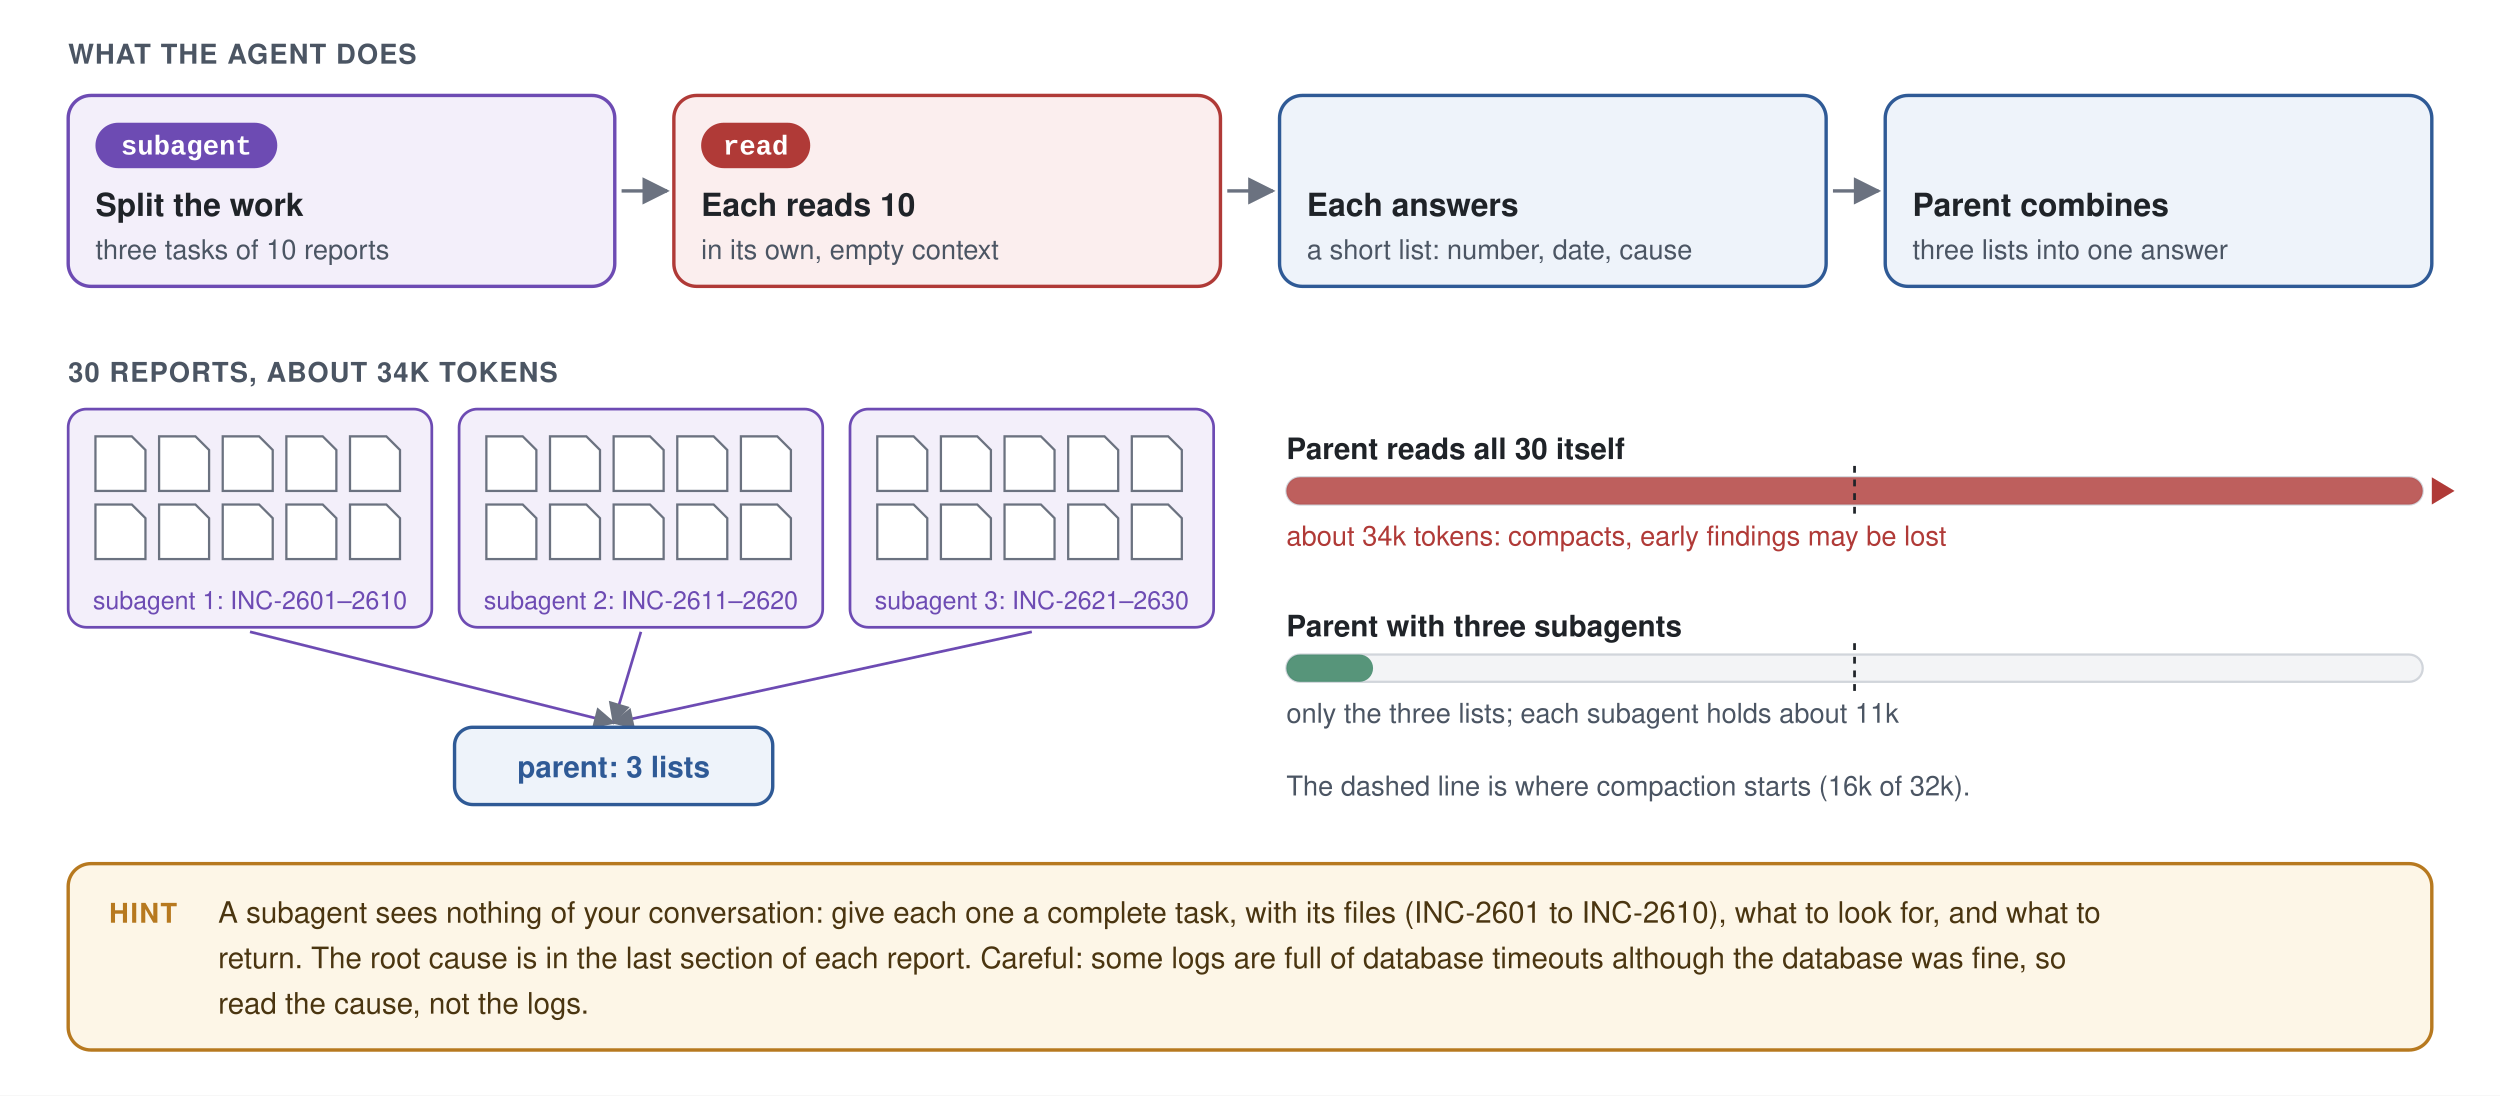
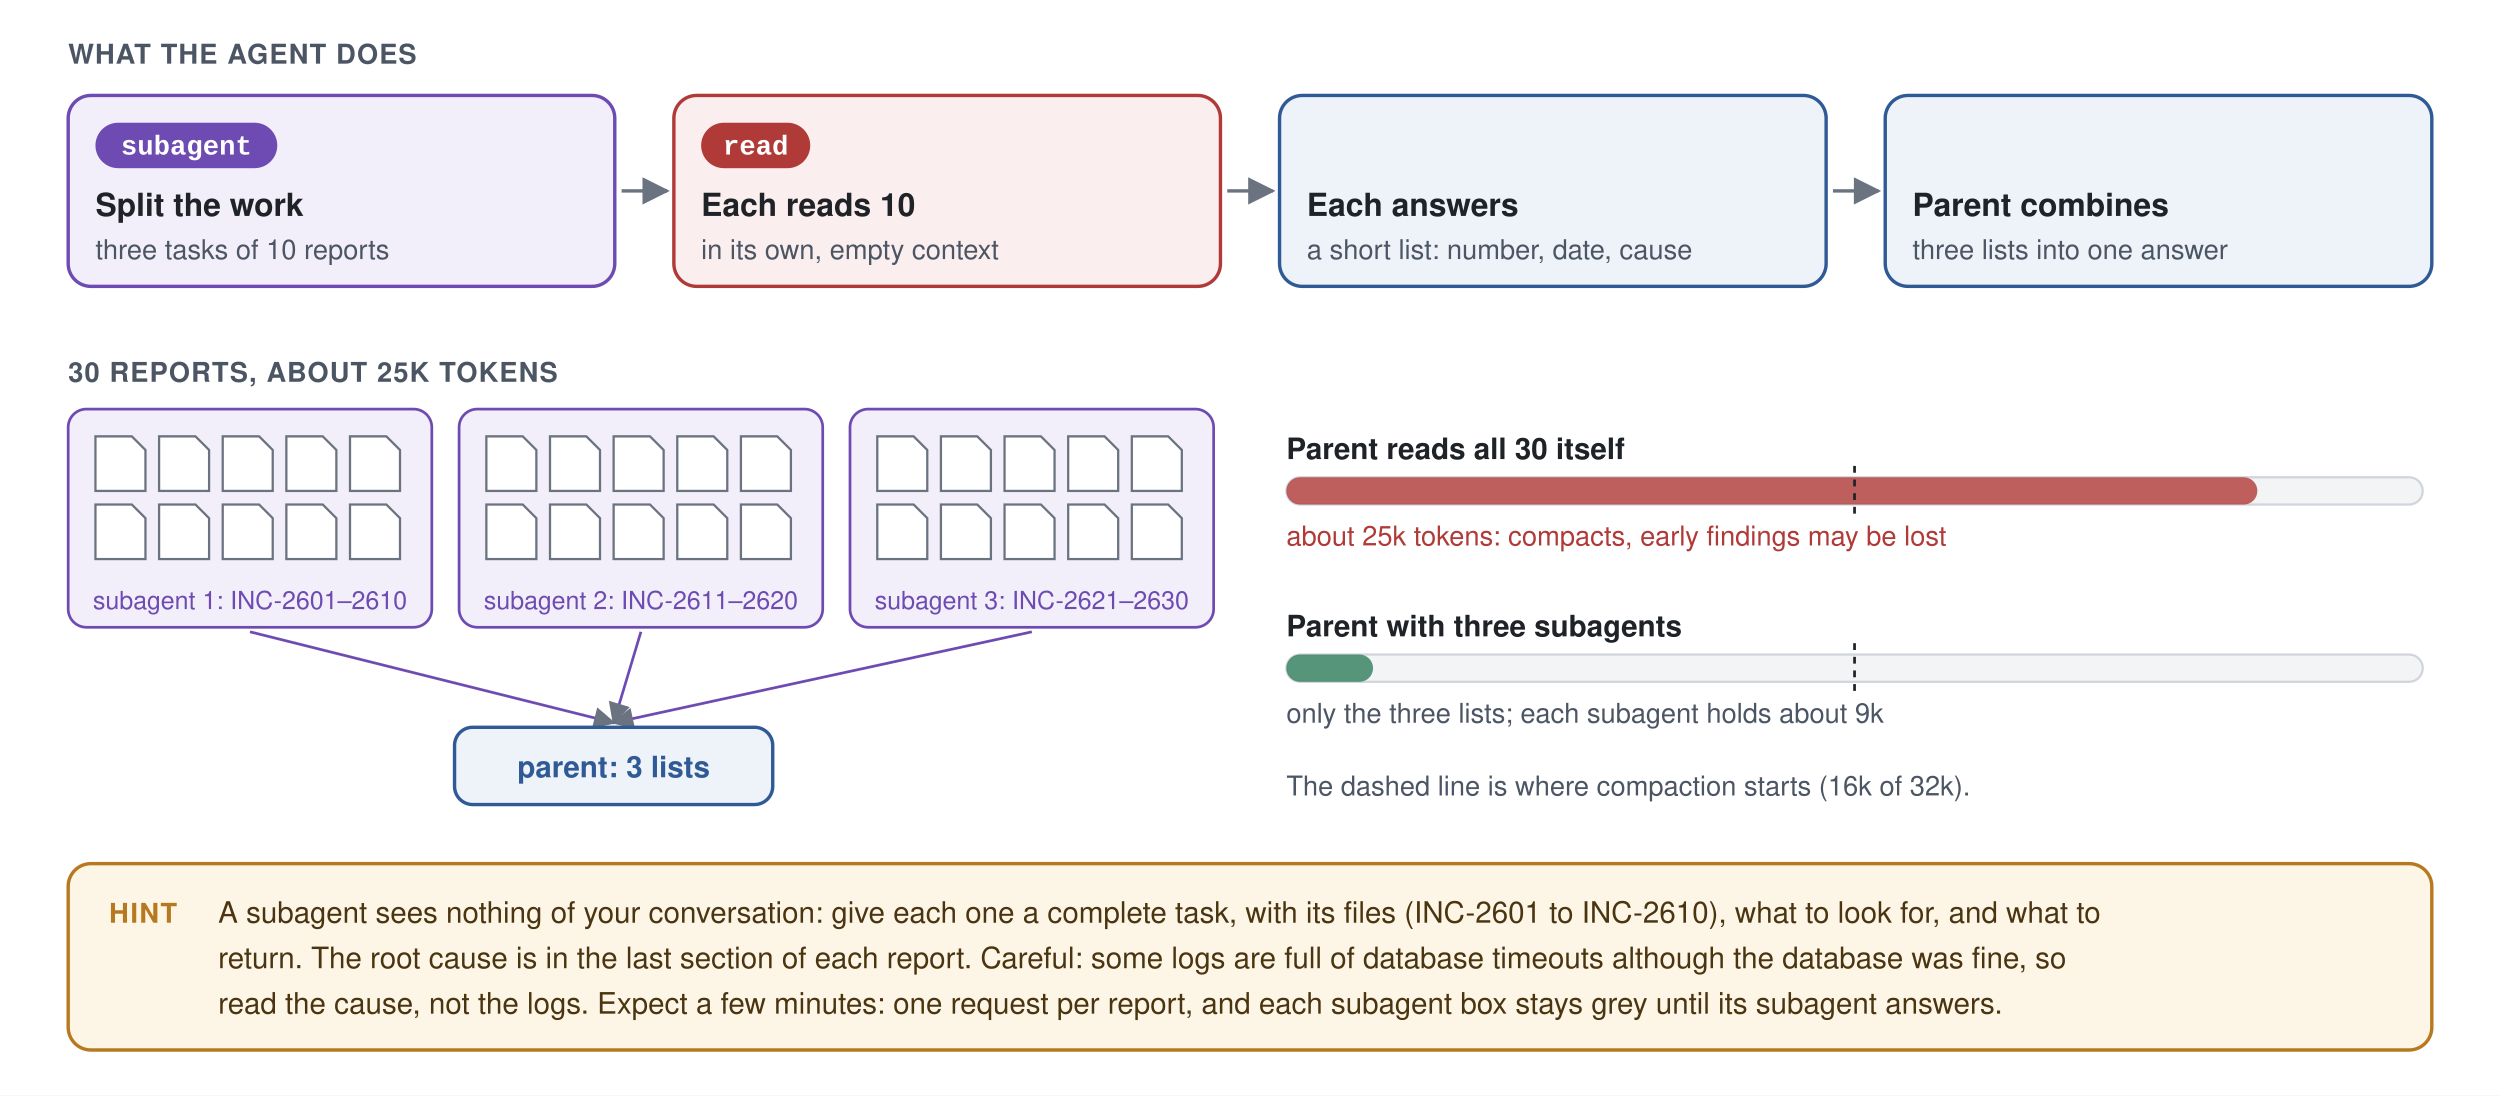
<svg xmlns="http://www.w3.org/2000/svg" width="1100" height="482" viewBox="0 0 1100 482" font-family="-apple-system, 'Segoe UI', Helvetica, Arial, sans-serif" font-size="14">
  <defs>
    <marker id="arrow" viewBox="0 0 10 10" refX="9" refY="5" markerWidth="8" markerHeight="8" orient="auto-start-reverse">
      <path d="M 0 0 L 10 5 L 0 10 z" fill="#6b7280" />
    </marker>
  </defs>
  <rect width="100%" height="100%" fill="#ffffff" />
  <text x="30" y="28" fill="#4b5563" font-size="12" font-weight="700" letter-spacing="0.5">WHAT THE AGENT DOES</text>
  <rect x="30.0" y="42" width="240.5" height="84" rx="10" fill="#f3effa" stroke="#6d4bb3" stroke-width="1.5" />
  <rect x="42.0" y="54" width="80" height="20" rx="10" fill="#6d4bb3" />
  <text x="82.0" y="68" fill="#fff" font-size="12" font-weight="700" text-anchor="middle" font-family="ui-monospace, SFMono-Regular, Menlo, Consolas, 'Liberation Mono', monospace">subagent</text>
  <text x="42.0" y="95" fill="#1f2328" font-size="14" font-weight="700" text-anchor="start">Split the work</text>
  <text x="42.0" y="114" fill="#4b5563" font-size="12" font-weight="400" text-anchor="start">three tasks of 10 reports</text>
  <rect x="296.5" y="42" width="240.5" height="84" rx="10" fill="#fbeeee" stroke="#b03a37" stroke-width="1.5" />
  <rect x="308.5" y="54" width="48" height="20" rx="10" fill="#b03a37" />
  <text x="332.5" y="68" fill="#fff" font-size="12" font-weight="700" text-anchor="middle" font-family="ui-monospace, SFMono-Regular, Menlo, Consolas, 'Liberation Mono', monospace">read</text>
  <text x="308.5" y="95" fill="#1f2328" font-size="14" font-weight="700" text-anchor="start">Each reads 10</text>
  <text x="308.5" y="114" fill="#4b5563" font-size="12" font-weight="400" text-anchor="start">in its own, empty context</text>
  <line x1="273.5" y1="84" x2="293.5" y2="84" stroke="#6b7280" stroke-width="1.5" marker-end="url(#arrow)" />
  <rect x="563.0" y="42" width="240.5" height="84" rx="10" fill="#eef3fa" stroke="#2f5a96" stroke-width="1.5" />
  <text x="575.0" y="95" fill="#1f2328" font-size="14" font-weight="700" text-anchor="start">Each answers</text>
  <text x="575.0" y="114" fill="#4b5563" font-size="12" font-weight="400" text-anchor="start">a short list: number, date, cause</text>
  <line x1="540.0" y1="84" x2="560.0" y2="84" stroke="#6b7280" stroke-width="1.5" marker-end="url(#arrow)" />
  <rect x="829.5" y="42" width="240.5" height="84" rx="10" fill="#eef3fa" stroke="#2f5a96" stroke-width="1.5" />
  <text x="841.5" y="95" fill="#1f2328" font-size="14" font-weight="700" text-anchor="start">Parent combines</text>
  <text x="841.5" y="114" fill="#4b5563" font-size="12" font-weight="400" text-anchor="start">three lists into one answer</text>
  <line x1="806.5" y1="84" x2="826.5" y2="84" stroke="#6b7280" stroke-width="1.5" marker-end="url(#arrow)" />
-   <text x="30" y="168" fill="#4b5563" font-size="12" font-weight="700" letter-spacing="0.5">30 REPORTS, ABOUT 34K TOKENS</text>
+   <text x="30" y="168" fill="#4b5563" font-size="12" font-weight="700" letter-spacing="0.5">30 REPORTS, ABOUT 25K TOKENS</text>
  <rect x="30" y="180" width="160" height="96" rx="8" fill="#f3effa" stroke="#6d4bb3" stroke-width="1.2" />
  <path d="M 42 192 h 16 l 6 6 v 18 h -22 z" fill="#ffffff" stroke="#6b7280" stroke-width="1" />
  <path d="M 70 192 h 16 l 6 6 v 18 h -22 z" fill="#ffffff" stroke="#6b7280" stroke-width="1" />
  <path d="M 98 192 h 16 l 6 6 v 18 h -22 z" fill="#ffffff" stroke="#6b7280" stroke-width="1" />
  <path d="M 126 192 h 16 l 6 6 v 18 h -22 z" fill="#ffffff" stroke="#6b7280" stroke-width="1" />
  <path d="M 154 192 h 16 l 6 6 v 18 h -22 z" fill="#ffffff" stroke="#6b7280" stroke-width="1" />
  <path d="M 42 222 h 16 l 6 6 v 18 h -22 z" fill="#ffffff" stroke="#6b7280" stroke-width="1" />
  <path d="M 70 222 h 16 l 6 6 v 18 h -22 z" fill="#ffffff" stroke="#6b7280" stroke-width="1" />
  <path d="M 98 222 h 16 l 6 6 v 18 h -22 z" fill="#ffffff" stroke="#6b7280" stroke-width="1" />
  <path d="M 126 222 h 16 l 6 6 v 18 h -22 z" fill="#ffffff" stroke="#6b7280" stroke-width="1" />
  <path d="M 154 222 h 16 l 6 6 v 18 h -22 z" fill="#ffffff" stroke="#6b7280" stroke-width="1" />
  <text x="110" y="268" fill="#6d4bb3" font-size="11" font-weight="400" text-anchor="middle">subagent 1: INC-2601–2610</text>
  <line x1="110" y1="278" x2="270" y2="318" stroke="#6d4bb3" stroke-width="1.2" marker-end="url(#arrow)" />
  <rect x="202" y="180" width="160" height="96" rx="8" fill="#f3effa" stroke="#6d4bb3" stroke-width="1.2" />
  <path d="M 214 192 h 16 l 6 6 v 18 h -22 z" fill="#ffffff" stroke="#6b7280" stroke-width="1" />
  <path d="M 242 192 h 16 l 6 6 v 18 h -22 z" fill="#ffffff" stroke="#6b7280" stroke-width="1" />
  <path d="M 270 192 h 16 l 6 6 v 18 h -22 z" fill="#ffffff" stroke="#6b7280" stroke-width="1" />
  <path d="M 298 192 h 16 l 6 6 v 18 h -22 z" fill="#ffffff" stroke="#6b7280" stroke-width="1" />
  <path d="M 326 192 h 16 l 6 6 v 18 h -22 z" fill="#ffffff" stroke="#6b7280" stroke-width="1" />
  <path d="M 214 222 h 16 l 6 6 v 18 h -22 z" fill="#ffffff" stroke="#6b7280" stroke-width="1" />
  <path d="M 242 222 h 16 l 6 6 v 18 h -22 z" fill="#ffffff" stroke="#6b7280" stroke-width="1" />
  <path d="M 270 222 h 16 l 6 6 v 18 h -22 z" fill="#ffffff" stroke="#6b7280" stroke-width="1" />
  <path d="M 298 222 h 16 l 6 6 v 18 h -22 z" fill="#ffffff" stroke="#6b7280" stroke-width="1" />
  <path d="M 326 222 h 16 l 6 6 v 18 h -22 z" fill="#ffffff" stroke="#6b7280" stroke-width="1" />
  <text x="282" y="268" fill="#6d4bb3" font-size="11" font-weight="400" text-anchor="middle">subagent 2: INC-2611–2620</text>
  <line x1="282" y1="278" x2="270" y2="318" stroke="#6d4bb3" stroke-width="1.2" marker-end="url(#arrow)" />
  <rect x="374" y="180" width="160" height="96" rx="8" fill="#f3effa" stroke="#6d4bb3" stroke-width="1.2" />
  <path d="M 386 192 h 16 l 6 6 v 18 h -22 z" fill="#ffffff" stroke="#6b7280" stroke-width="1" />
  <path d="M 414 192 h 16 l 6 6 v 18 h -22 z" fill="#ffffff" stroke="#6b7280" stroke-width="1" />
  <path d="M 442 192 h 16 l 6 6 v 18 h -22 z" fill="#ffffff" stroke="#6b7280" stroke-width="1" />
  <path d="M 470 192 h 16 l 6 6 v 18 h -22 z" fill="#ffffff" stroke="#6b7280" stroke-width="1" />
  <path d="M 498 192 h 16 l 6 6 v 18 h -22 z" fill="#ffffff" stroke="#6b7280" stroke-width="1" />
  <path d="M 386 222 h 16 l 6 6 v 18 h -22 z" fill="#ffffff" stroke="#6b7280" stroke-width="1" />
  <path d="M 414 222 h 16 l 6 6 v 18 h -22 z" fill="#ffffff" stroke="#6b7280" stroke-width="1" />
  <path d="M 442 222 h 16 l 6 6 v 18 h -22 z" fill="#ffffff" stroke="#6b7280" stroke-width="1" />
  <path d="M 470 222 h 16 l 6 6 v 18 h -22 z" fill="#ffffff" stroke="#6b7280" stroke-width="1" />
  <path d="M 498 222 h 16 l 6 6 v 18 h -22 z" fill="#ffffff" stroke="#6b7280" stroke-width="1" />
  <text x="454" y="268" fill="#6d4bb3" font-size="11" font-weight="400" text-anchor="middle">subagent 3: INC-2621–2630</text>
  <line x1="454" y1="278" x2="270" y2="318" stroke="#6d4bb3" stroke-width="1.2" marker-end="url(#arrow)" />
  <rect x="200" y="320" width="140" height="34" rx="8" fill="#eef3fa" stroke="#2f5a96" stroke-width="1.5" />
  <text x="270" y="342" fill="#2f5a96" font-size="13" font-weight="700" text-anchor="middle">parent: 3 lists</text>
  <text x="566" y="202" fill="#1f2328" font-size="13" font-weight="600" text-anchor="start">Parent reads all 30 itself</text>
  <rect x="566" y="210" width="500" height="12" rx="6" fill="#f3f4f6" stroke="#d1d5db" />
-   <rect x="566" y="210" width="500.0" height="12" rx="6" fill="#b03a37" opacity="0.8" />
+   <rect x="566" y="210" width="427.246" height="12" rx="6" fill="#b03a37" opacity="0.8" />
  <line x1="816.0" y1="205" x2="816.0" y2="227" stroke="#1f2328" stroke-width="1.2" stroke-dasharray="3 3" />
-   <text x="566" y="240" fill="#b03a37" font-size="12" font-weight="400" text-anchor="start">about 34k tokens: compacts, early findings may be lost</text>
-   <path d="M 1070 210 l 10 6 l -10 6 z" fill="#b03a37" />
+   <text x="566" y="240" fill="#b03a37" font-size="12" font-weight="400" text-anchor="start">about 25k tokens: compacts, early findings may be lost</text>
  <text x="566" y="280" fill="#1f2328" font-size="13" font-weight="600" text-anchor="start">Parent with three subagents</text>
  <rect x="566" y="288" width="500" height="12" rx="6" fill="#f3f4f6" stroke="#d1d5db" />
  <rect x="566" y="288" width="38.147" height="12" rx="6" fill="#2f7d5b" opacity="0.8" />
  <line x1="816.0" y1="283" x2="816.0" y2="305" stroke="#1f2328" stroke-width="1.2" stroke-dasharray="3 3" />
-   <text x="566" y="318" fill="#4b5563" font-size="12" font-weight="400" text-anchor="start">only the three lists; each subagent holds about 11k</text>
+   <text x="566" y="318" fill="#4b5563" font-size="12" font-weight="400" text-anchor="start">only the three lists; each subagent holds about 9k</text>
  <text x="566" y="350" fill="#4b5563" font-size="12" font-weight="400" text-anchor="start">The dashed line is where compaction starts (16k of 32k).</text>
  <rect x="30" y="380" width="1040" height="82" rx="10" fill="#fdf6e7" stroke="#b7791f" stroke-width="1.5" />
  <text x="48" y="406" fill="#b7791f" font-size="12" font-weight="700" letter-spacing="0.6">HINT</text>
  <text x="96" y="406" fill="#4a3510" font-size="13" font-weight="400" text-anchor="start">A subagent sees nothing of your conversation: give each one a complete task, with its files (INC-2601 to INC-2610), what to look for, and what to</text>
  <text x="96" y="426" fill="#4a3510" font-size="13" font-weight="400" text-anchor="start">return. The root cause is in the last section of each report. Careful: some logs are full of database timeouts although the database was fine, so</text>
-   <text x="96" y="446" fill="#4a3510" font-size="13" font-weight="400" text-anchor="start">read the cause, not the logs.</text>
+   <text x="96" y="446" fill="#4a3510" font-size="13" font-weight="400" text-anchor="start">read the cause, not the logs. Expect a few minutes: one request per report, and each subagent box stays grey until its subagent answers.</text>
</svg>
